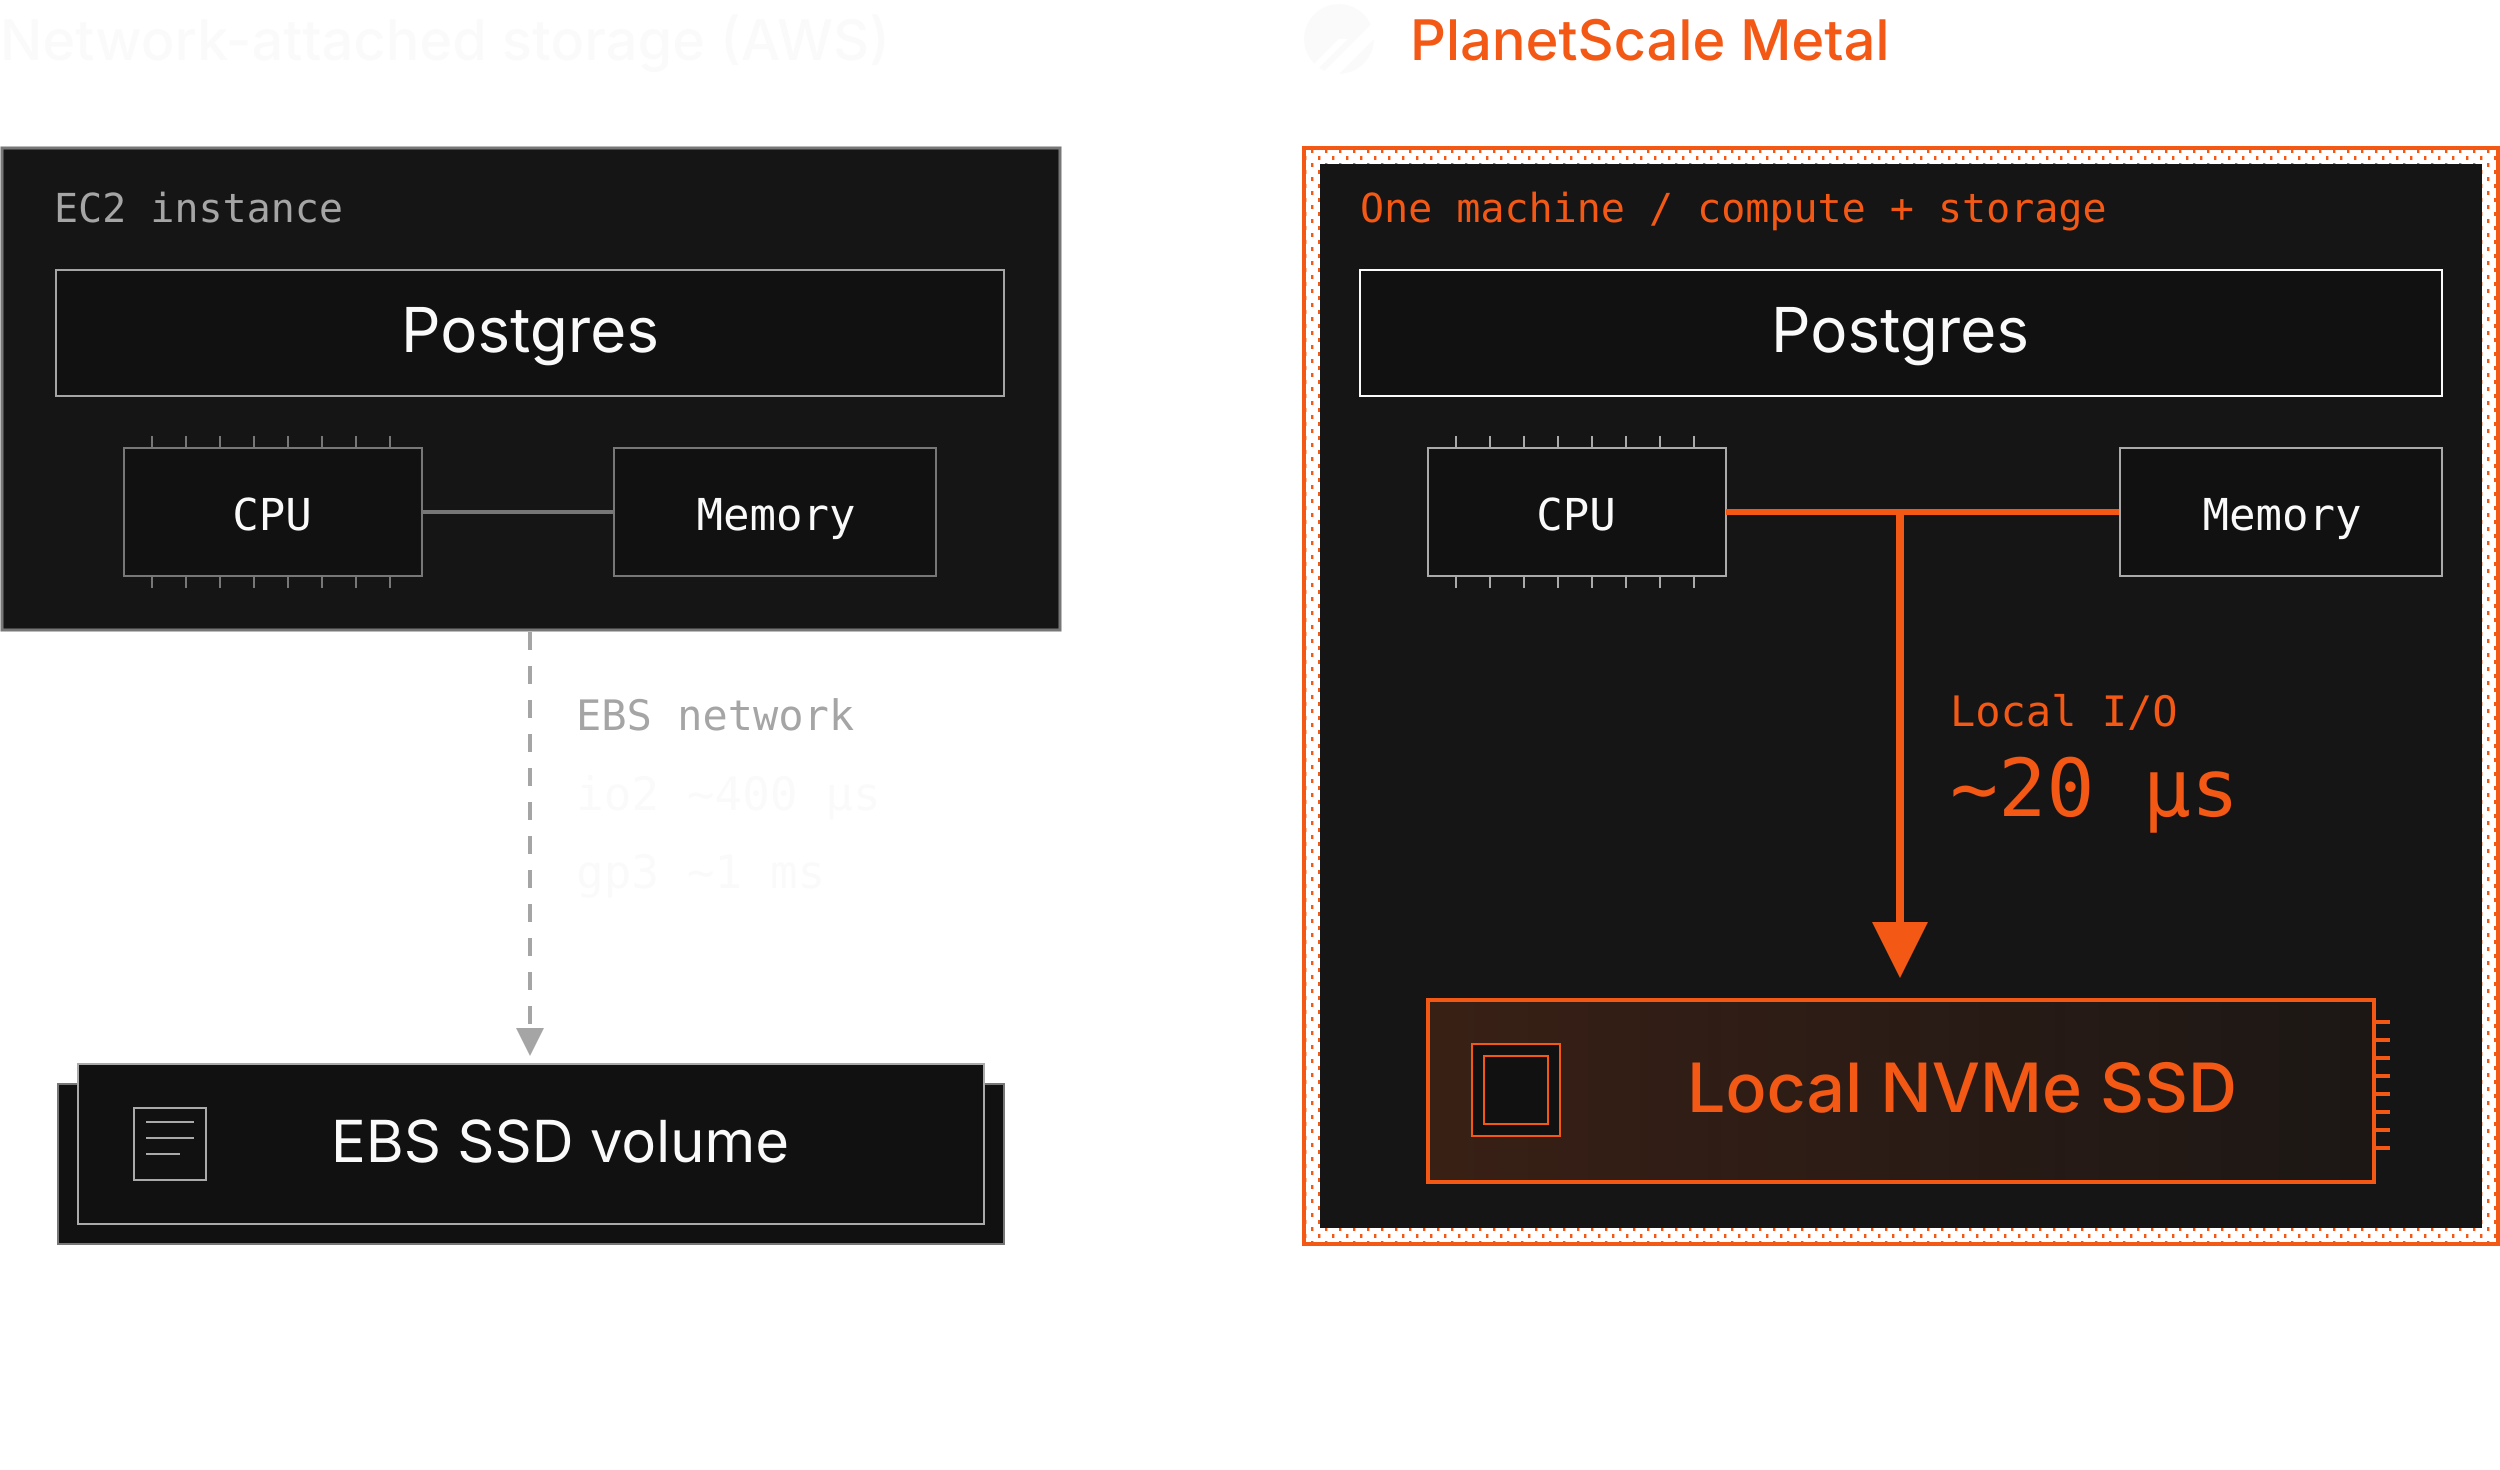
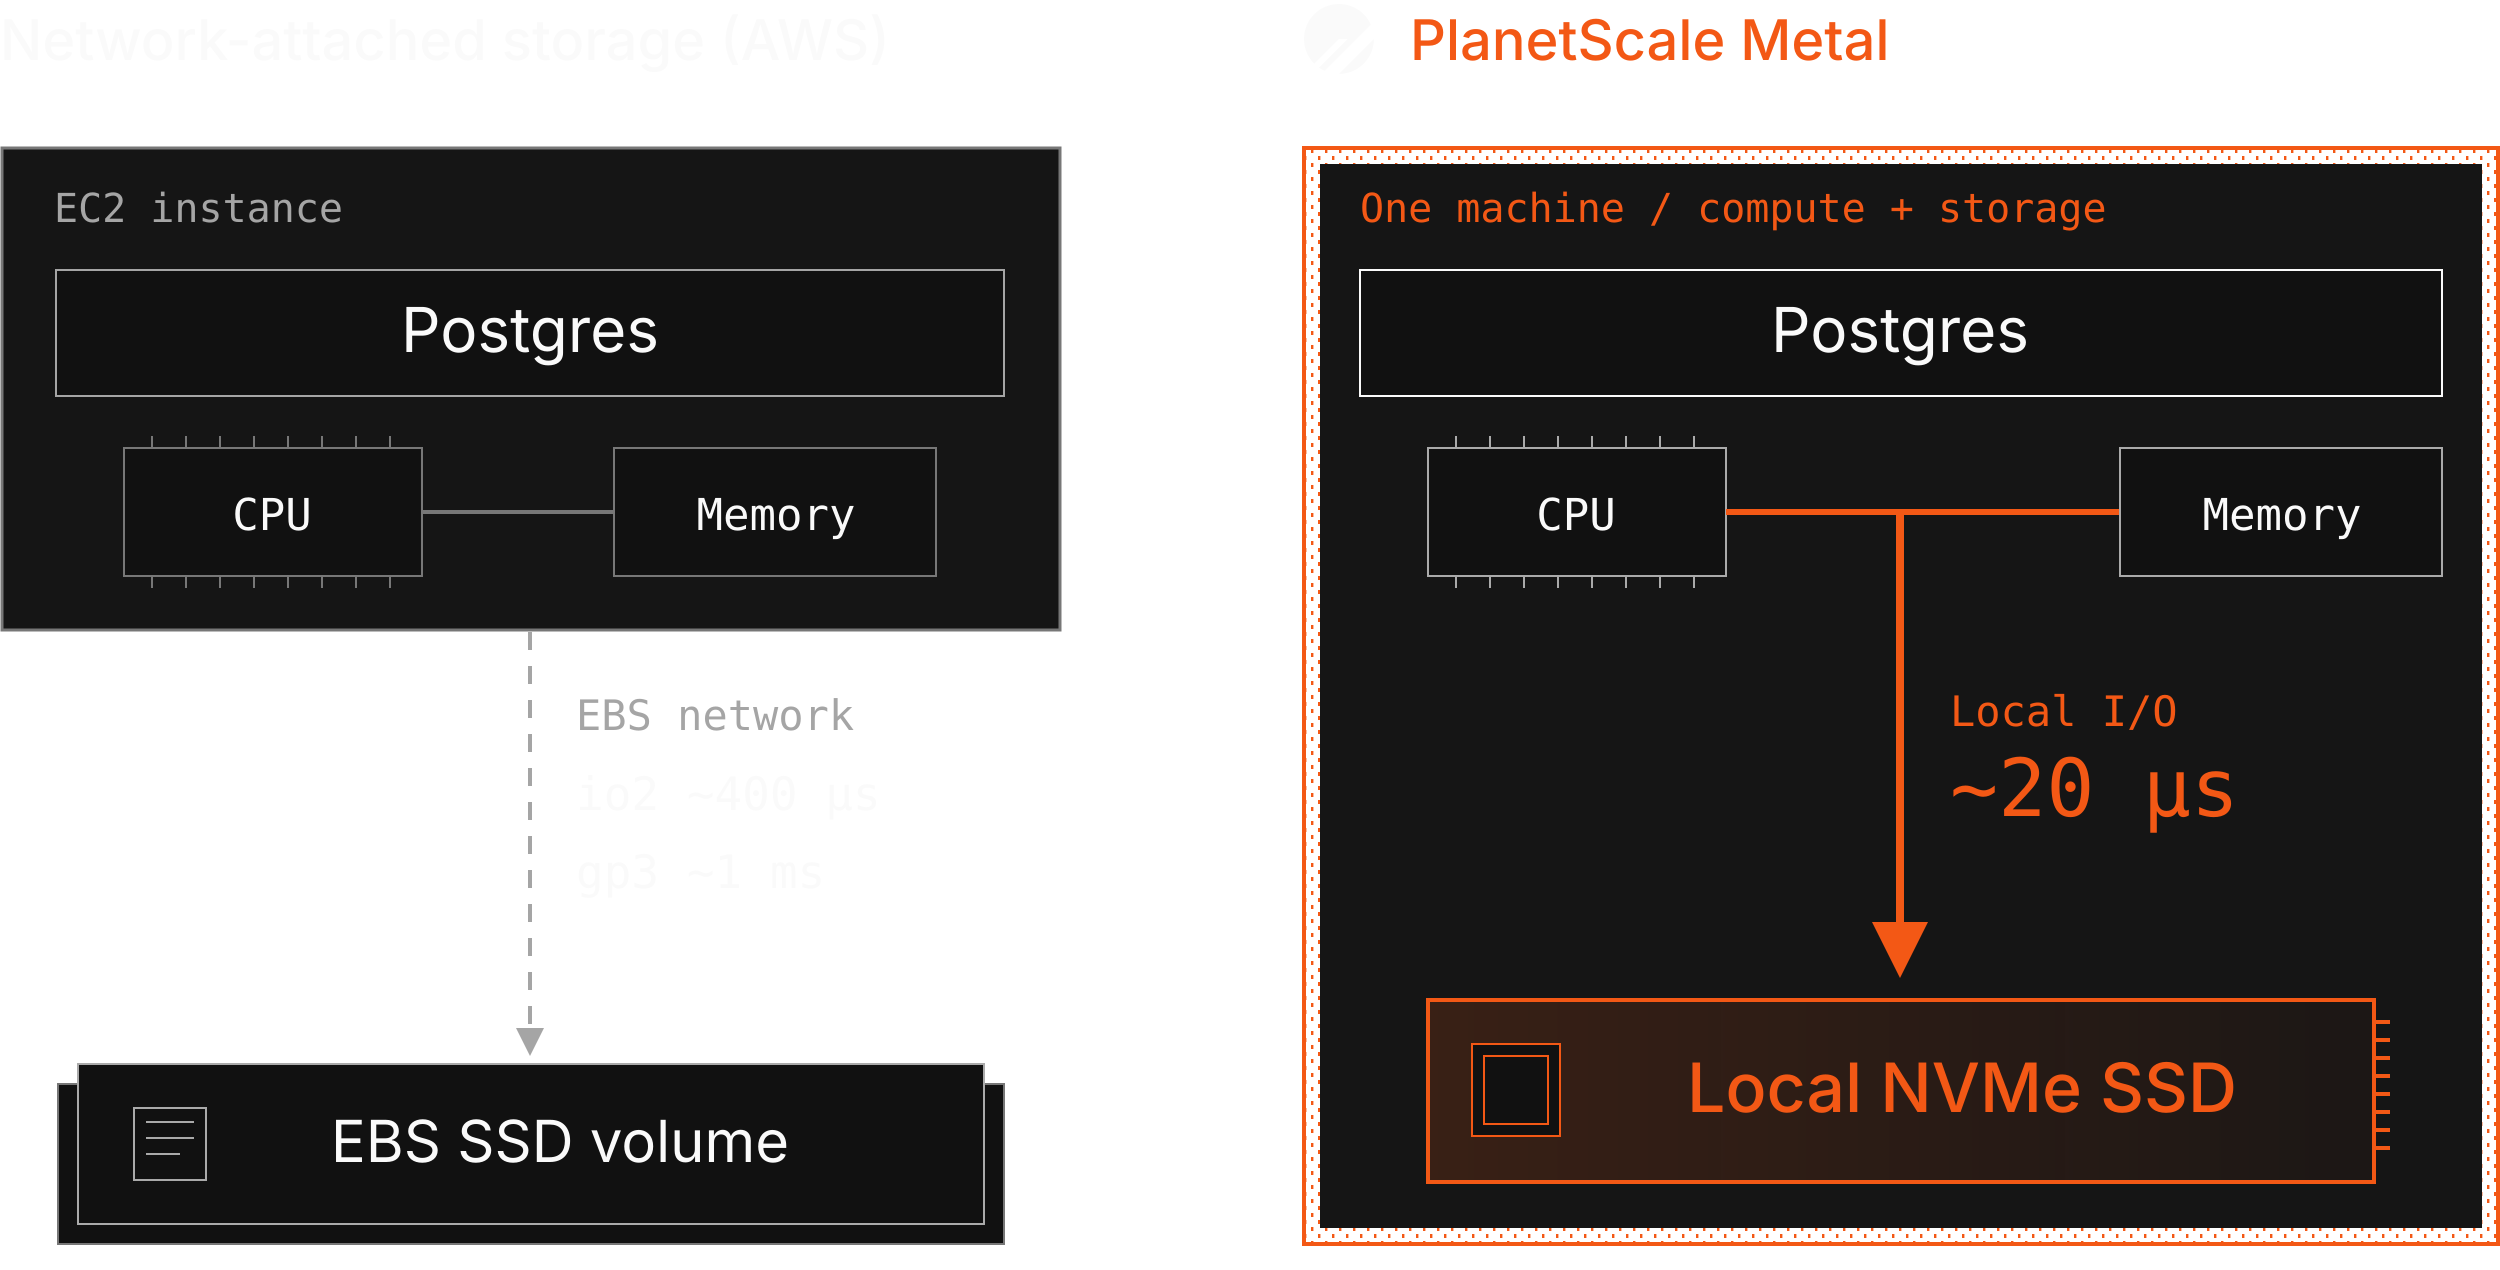
- <svg xmlns="http://www.w3.org/2000/svg" viewBox="0 0 1250 735" role="img" aria-label="AWS storage architecture comparison, simplified. On the left, Postgres runs on EC2 compute and reaches a separate EBS SSD volume over the EBS storage network. On the right, PlanetScale Metal runs Postgres with compute, memory, and local NVMe SSD storage on the same physical host. Metal removes the storage network hop. Illustrative storage I/O latency estimates from Ben Dicken: local NVMe about 20 microseconds; EBS io2 Block Express about 400 microseconds; EBS gp3 about 1 millisecond. These are illustrative estimates, not measured PlanetScale Metal averages.">
+ <svg xmlns="http://www.w3.org/2000/svg" viewBox="0 0 1250 635" role="img" aria-label="AWS storage architecture comparison, simplified. On the left, Postgres runs on EC2 compute and reaches a separate EBS SSD volume over the EBS storage network. On the right, PlanetScale Metal runs Postgres with compute, memory, and local NVMe SSD storage on the same physical host. Metal removes the storage network hop. Illustrative storage I/O latency estimates from Ben Dicken: local NVMe about 20 microseconds; EBS io2 Block Express about 400 microseconds; EBS gp3 about 1 millisecond. These are illustrative estimates, not measured PlanetScale Metal averages.">
  <defs>
    <pattern id="metal-host-dots" width="7" height="7" patternUnits="userSpaceOnUse">
      <rect x="1" y="1" width="1.2" height="2" fill="#f35815" />
      <rect x="4.5" y="4.5" width="1.2" height="2" fill="#f35815" />
    </pattern>
    <marker id="metal-remote-arrow" markerWidth="7" markerHeight="7" refX="6" refY="3.5" orient="auto">
      <path d="M0 0L7 3.5L0 7Z" fill="#a5a5a5" />
    </marker>
    <marker id="metal-local-arrow" markerWidth="7" markerHeight="7" refX="6" refY="3.5" orient="auto">
      <path d="M0 0L7 3.5L0 7Z" fill="#f35815" />
    </marker>
    <linearGradient id="metal-drive-fill" x1="0" y1="0" x2="1" y2="0">
      <stop stop-color="#f35815" stop-opacity=".16" />
      <stop offset="1" stop-color="#f35815" stop-opacity=".03" />
    </linearGradient>
  </defs>
  <g font-family="Inter,Arial,sans-serif" fill="#fafafa">
    <text x="0" y="30" font-size="28" font-weight="500">Network-attached storage (AWS)</text>
    <g transform="translate(652 2) scale(.077)" fill="#fafafa">
      <path d="m0 227c0-125.369 101.631-227 227-227 92.178 0 171.524 54.942 207.076 133.865l-300.211 300.211c-12.882-5.803-25.126-12.774-36.597-20.776l186.3-186.3h-56.568l-160.513 160.513c-41.079-41.079-66.487-97.829-66.487-160.513z" />
      <path d="m454 227.078-226.922 226.922c125.307-.042 226.88-101.615 226.922-226.922z" />
    </g>
    <text x="705" y="30" fill="#f35815" font-size="28" font-weight="500">PlanetScale Metal</text>
  </g>
  <rect x="1" y="74" width="529" height="241" fill="#151515" stroke="#777" stroke-width="1.5" />
  <g font-family="ui-monospace,SFMono-Regular,Menlo,monospace" fill="#a5a5a5">
    <text x="27" y="111" font-size="20">EC2 instance</text>
  </g>
  <rect x="28" y="135" width="474" height="63" fill="#111" stroke="#a5a5a5" />
  <text x="265" y="176" fill="#fafafa" text-anchor="middle" font-family="Inter,Arial,sans-serif" font-size="31">Postgres</text>
  <rect x="62" y="224" width="149" height="64" fill="#111" stroke="#777" />
  <path d="M76 218V224M93 218V224M110 218V224M127 218V224M144 218V224M161 218V224M178 218V224M195 218V224M76 288V294M93 288V294M110 288V294M127 288V294M144 288V294M161 288V294M178 288V294M195 288V294" stroke="#777" />
  <text x="136" y="265" fill="#fafafa" text-anchor="middle" font-family="ui-monospace,monospace" font-size="22">CPU</text>
  <path d="M211 256H307" stroke="#777" stroke-width="2" />
  <rect x="307" y="224" width="161" height="64" fill="#111" stroke="#777" />
  <text x="388" y="265" fill="#fafafa" text-anchor="middle" font-family="ui-monospace,monospace" font-size="22">Memory</text>
  <path d="M265 316V526" fill="none" stroke="#a5a5a5" stroke-width="2" stroke-dasharray="9 8" marker-end="url(#metal-remote-arrow)" />
  <text x="288" y="365" fill="#a5a5a5" font-family="ui-monospace,monospace" font-size="21">EBS network</text>
  <rect x="29" y="542" width="473" height="80" fill="#111" stroke="#777" />
  <rect x="39" y="532" width="453" height="80" fill="#111" stroke="#aaa" />
  <g fill="none" stroke="#aaa">
    <rect x="67" y="554" width="36" height="36" />
    <path d="M73 561H97M73 569H97M73 577H90" />
  </g>
  <text x="280" y="581" fill="#fafafa" text-anchor="middle" font-family="Inter,Arial,sans-serif" font-size="29">EBS SSD volume</text>
  <text x="288" y="405" fill="#fafafa" font-family="ui-monospace,monospace" font-size="23">io2 ~400 µs</text>
  <text x="288" y="444" fill="#fafafa" font-family="ui-monospace,monospace" font-size="23">gp3 ~1 ms</text>
  <rect x="652" y="74" width="597" height="548" fill="url(#metal-host-dots)" stroke="#f35815" stroke-width="2" />
  <rect x="660" y="82" width="581" height="532" fill="#151515" />
  <text x="680" y="111" fill="#f35815" font-family="ui-monospace,monospace" font-size="20">One machine / compute + storage</text>
  <rect x="680" y="135" width="541" height="63" fill="#111" stroke="#fafafa" />
  <text x="950" y="176" fill="#fafafa" text-anchor="middle" font-family="Inter,Arial,sans-serif" font-size="31">Postgres</text>
  <rect x="714" y="224" width="149" height="64" fill="#111" stroke="#aaa" />
  <path d="M728 218V224M745 218V224M762 218V224M779 218V224M796 218V224M813 218V224M830 218V224M847 218V224M728 288V294M745 288V294M762 288V294M779 288V294M796 288V294M813 288V294M830 288V294M847 288V294" stroke="#aaa" />
  <text x="788" y="265" fill="#fafafa" text-anchor="middle" font-family="ui-monospace,monospace" font-size="22">CPU</text>
  <path d="M863 256H1060" stroke="#f35815" stroke-width="3" />
  <rect x="1060" y="224" width="161" height="64" fill="#111" stroke="#aaa" />
  <text x="1141" y="265" fill="#fafafa" text-anchor="middle" font-family="ui-monospace,monospace" font-size="22">Memory</text>
  <path d="M950 256V485" fill="none" stroke="#f35815" stroke-width="4" marker-end="url(#metal-local-arrow)" />
  <text x="975" y="363" fill="#f35815" font-family="ui-monospace,monospace" font-size="21">Local I/O</text>
  <rect x="714" y="500" width="473" height="91" fill="url(#metal-drive-fill)" stroke="#f35815" stroke-width="2" />
  <rect x="736" y="522" width="44" height="46" fill="#111" stroke="#f35815" />
  <rect x="742" y="528" width="32" height="34" fill="#111" stroke="#f35815" />
  <path d="M1187 511H1195M1187 520H1195M1187 529H1195M1187 538H1195M1187 547H1195M1187 556H1195M1187 565H1195M1187 574H1195" stroke="#f35815" stroke-width="2" />
  <text x="981" y="556" fill="#f35815" text-anchor="middle" font-family="Inter,Arial,sans-serif" font-size="34" font-weight="500">Local NVMe SSD</text>
  <text x="975" y="408" fill="#f35815" font-family="ui-monospace,monospace" font-size="40">~20 µs</text>
</svg>
